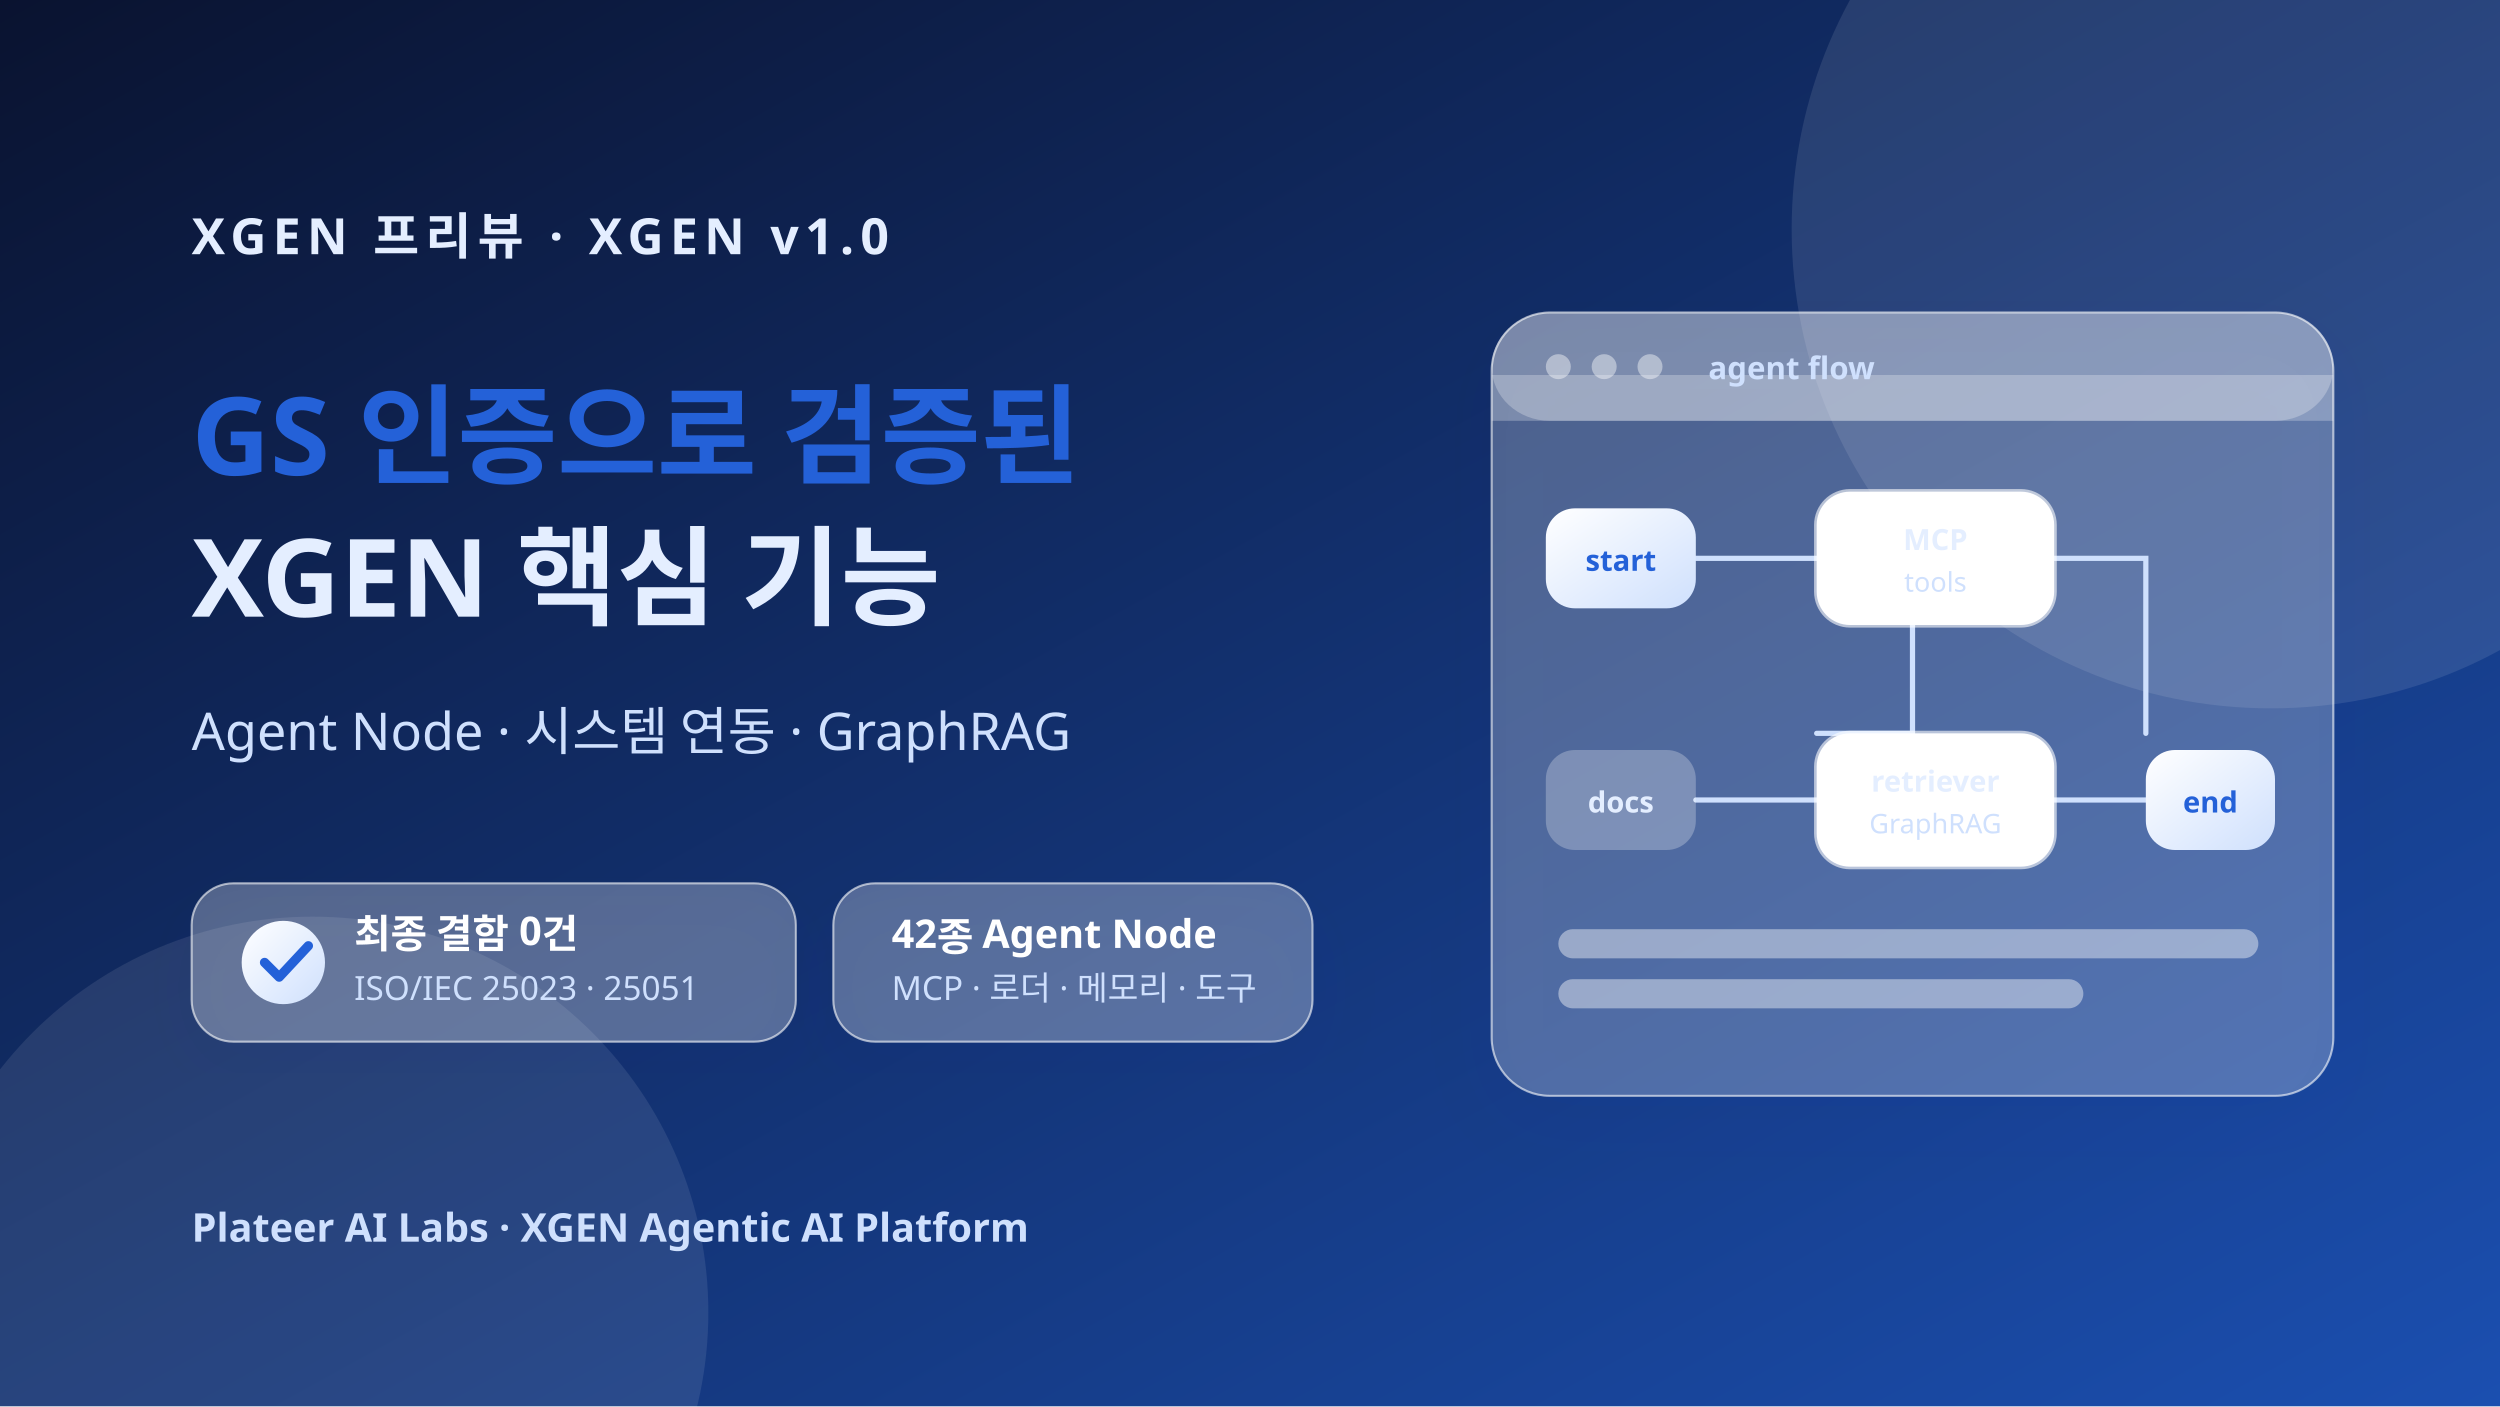
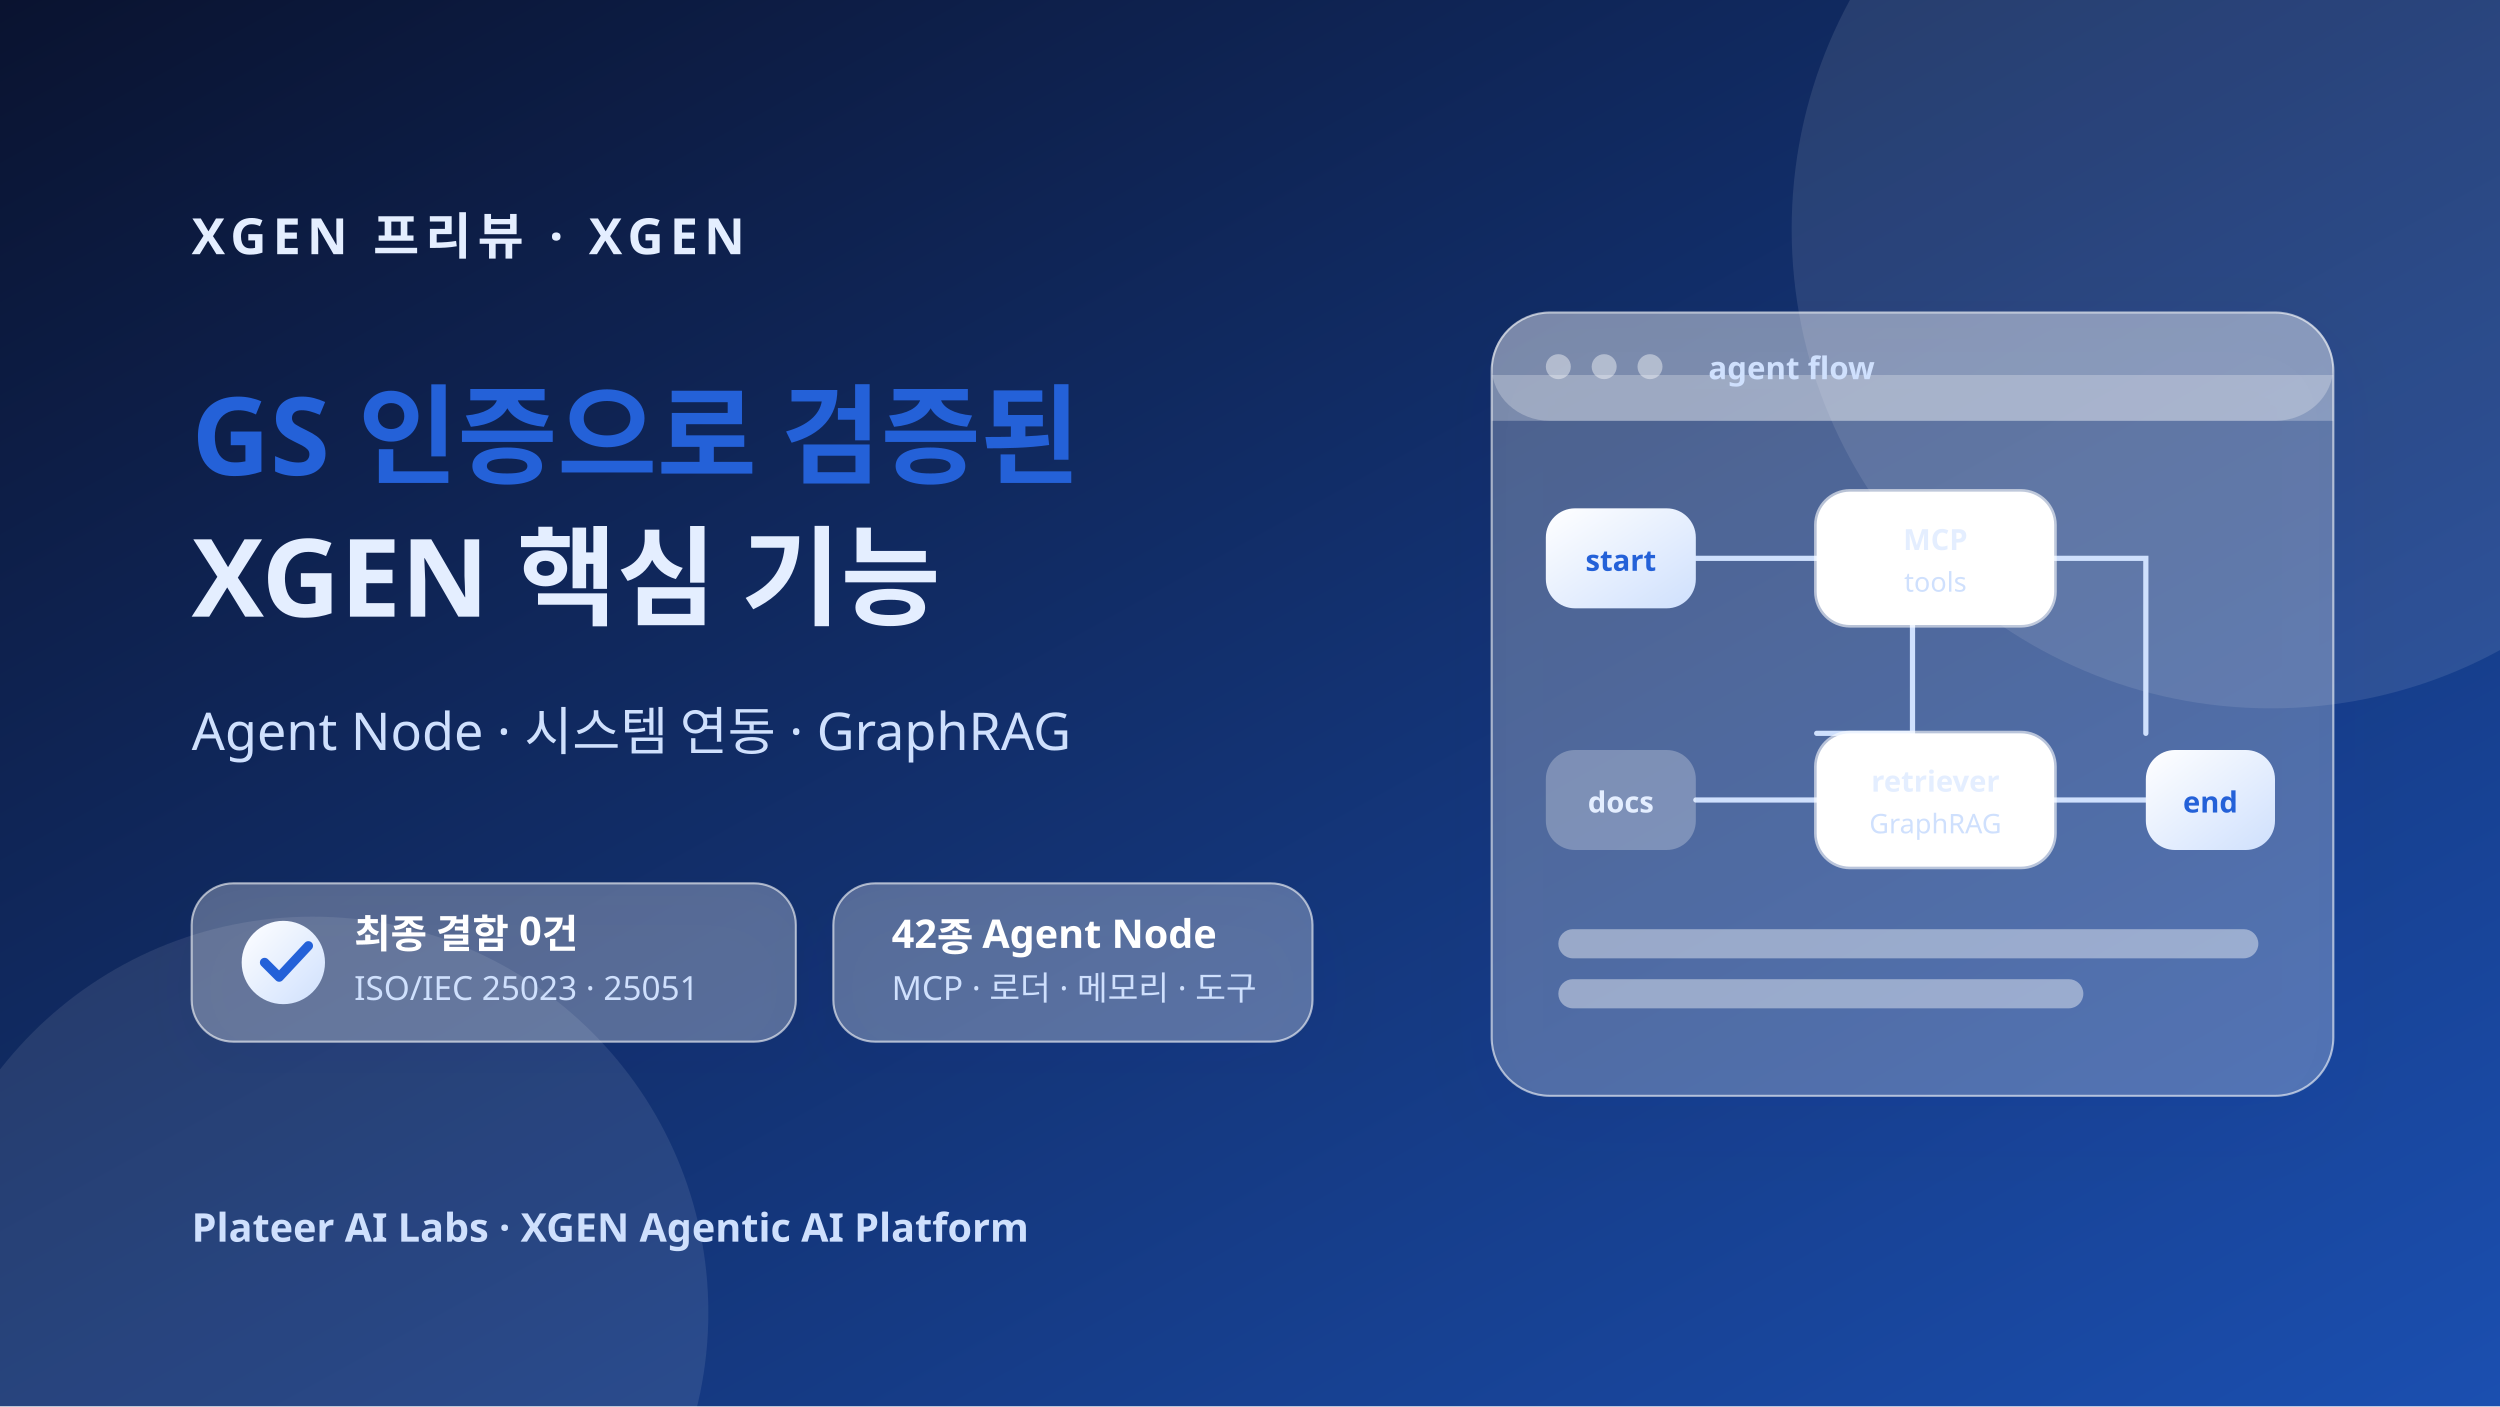
- <svg xmlns="http://www.w3.org/2000/svg" viewBox="0 0 1200 675" role="img" aria-label="XGEN v1.0 — 공인시험으로 확인한 Agentic AI 플랫폼">
+ <svg xmlns="http://www.w3.org/2000/svg" viewBox="0 0 1200 675" role="img" aria-label="XGEN — 공인시험으로 확인한 Agentic AI 플랫폼">
  <defs>
    <linearGradient id="bg" x1="0" y1="0" x2="1" y2="1">
      <stop offset="0" stop-color="#0a1330" />
      <stop offset="1" stop-color="#1b4fb0" />
    </linearGradient>
    <linearGradient id="node" x1="0" y1="0" x2="1" y2="1">
      <stop offset="0" stop-color="#ffffff" />
      <stop offset="1" stop-color="#cfe0fd" />
    </linearGradient>
    <filter id="sh" x="-20%" y="-20%" width="140%" height="140%">
      <feDropShadow dx="0" dy="12" stdDeviation="18" flood-color="#1e3a8a" flood-opacity="0.13" />
    </filter>
  </defs>
  <rect width="1200" height="675" fill="url(#bg)" />
  <circle cx="1090" cy="110" r="230" fill="#ffffff" opacity="0.1" />
  <circle cx="150" cy="630" r="190" fill="#ffffff" opacity="0.09" />
-   <text x="92" y="122" font-family="Pretendard,'Pretendard Variable','Malgun Gothic','Apple SD Gothic Neo','Noto Sans KR',sans-serif" font-size="24" font-weight="700" letter-spacing="3" fill="#e4eeff">XGEN 프리뷰 · XGEN v1.0</text>
+   <text x="92" y="122" font-family="Pretendard,'Pretendard Variable','Malgun Gothic','Apple SD Gothic Neo','Noto Sans KR',sans-serif" font-size="24" font-weight="700" letter-spacing="3" fill="#e4eeff">XGEN 프리뷰 · XGEN</text>
  <text x="92" y="228" font-family="Pretendard,'Pretendard Variable','Malgun Gothic','Apple SD Gothic Neo','Noto Sans KR',sans-serif" font-size="52" font-weight="800" fill="#2461d8">GS 인증으로 검증된</text>
  <text x="92" y="296" font-family="Pretendard,'Pretendard Variable','Malgun Gothic','Apple SD Gothic Neo','Noto Sans KR',sans-serif" font-size="52" font-weight="800" fill="#e4eeff">XGEN 핵심 기능</text>
  <text x="92" y="360" font-family="Pretendard,'Pretendard Variable','Malgun Gothic','Apple SD Gothic Neo','Noto Sans KR',sans-serif" font-size="25" font-weight="500" fill="#cfe0fd">Agent Node · 시스템 연동 · GraphRAG</text>
  <g filter="url(#sh)">
    <rect x="92" y="424" width="290" height="76" rx="20" fill="#ffffff47" stroke="#ffffff99" />
  </g>
  <circle cx="136" cy="462" r="20" fill="url(#node)" />
  <path d="M127 462 l7 7 l14 -15" fill="none" stroke="#2461d8" stroke-width="4.5" stroke-linecap="round" stroke-linejoin="round" />
  <text x="170" y="455" font-family="Pretendard,'Pretendard Variable','Malgun Gothic','Apple SD Gothic Neo','Noto Sans KR',sans-serif" font-size="19" font-weight="700" fill="#ffffff">최종 결함 0건</text>
  <text x="170" y="480" font-family="Pretendard,'Pretendard Variable','Malgun Gothic','Apple SD Gothic Neo','Noto Sans KR',sans-serif" font-size="16" font-weight="500" fill="#cfe0fd">ISO/IEC 25023 · 25051</text>
  <g filter="url(#sh)">
    <rect x="400" y="424" width="230" height="76" rx="20" fill="#ffffff47" stroke="#ffffff99" />
  </g>
  <text x="428" y="455" font-family="Pretendard,'Pretendard Variable','Malgun Gothic','Apple SD Gothic Neo','Noto Sans KR',sans-serif" font-size="19" font-weight="700" fill="#ffffff">42종 Agent Node</text>
  <text x="428" y="480" font-family="Pretendard,'Pretendard Variable','Malgun Gothic','Apple SD Gothic Neo','Noto Sans KR',sans-serif" font-size="16" font-weight="500" fill="#cfe0fd">MCP · 로더 · 메모리 · 도구</text>
  <g filter="url(#sh)">
    <rect x="716" y="150" width="404" height="376" rx="28" fill="#ffffff3d" stroke="#ffffff99" />
  </g>
  <rect x="716" y="150" width="404" height="52" rx="28" fill="#ffffff42" />
  <rect x="716" y="180" width="404" height="22" fill="#ffffff42" />
  <g fill="#ffffff6b">
    <circle cx="748" cy="176" r="6" />
    <circle cx="770" cy="176" r="6" />
    <circle cx="792" cy="176" r="6" />
  </g>
  <text x="820" y="182" font-family="Pretendard,'Pretendard Variable','Malgun Gothic','Apple SD Gothic Neo','Noto Sans KR',sans-serif" font-size="15" font-weight="600" fill="#cfe0fd">agent flow</text>
  <g stroke="#cfe0fd" stroke-width="2.5" fill="none" stroke-linecap="round">
    <path d="M814 268 H872" />
    <path d="M986 268 H1030 V352" />
    <path d="M918 300 V352 H872" />
    <path d="M814 384 H872" />
    <path d="M986 384 H1030" />
  </g>
  <g>
    <rect x="742" y="244" width="72" height="48" rx="14" fill="url(#node)" />
    <text x="778" y="274" text-anchor="middle" font-family="Pretendard,'Pretendard Variable','Malgun Gothic','Apple SD Gothic Neo','Noto Sans KR',sans-serif" font-size="14" font-weight="700" fill="#2461d8">start</text>
    <rect x="872" y="236" width="114" height="64" rx="16" fill="#ffffff" stroke="#ffffff99" stroke-width="2.5" />
    <text x="929" y="264" text-anchor="middle" font-family="Pretendard,'Pretendard Variable','Malgun Gothic','Apple SD Gothic Neo','Noto Sans KR',sans-serif" font-size="14" font-weight="700" fill="#e4eeff">MCP</text>
    <text x="929" y="284" text-anchor="middle" font-family="Pretendard,'Pretendard Variable','Malgun Gothic','Apple SD Gothic Neo','Noto Sans KR',sans-serif" font-size="13" font-weight="500" fill="#cfe0fd">tools</text>
    <rect x="872" y="352" width="114" height="64" rx="16" fill="#ffffff" stroke="#ffffff99" stroke-width="2.5" />
    <text x="929" y="380" text-anchor="middle" font-family="Pretendard,'Pretendard Variable','Malgun Gothic','Apple SD Gothic Neo','Noto Sans KR',sans-serif" font-size="14" font-weight="700" fill="#e4eeff">retriever</text>
    <text x="929" y="400" text-anchor="middle" font-family="Pretendard,'Pretendard Variable','Malgun Gothic','Apple SD Gothic Neo','Noto Sans KR',sans-serif" font-size="13" font-weight="500" fill="#cfe0fd">GraphRAG</text>
    <rect x="742" y="360" width="72" height="48" rx="14" fill="#ffffff42" />
    <text x="778" y="390" text-anchor="middle" font-family="Pretendard,'Pretendard Variable','Malgun Gothic','Apple SD Gothic Neo','Noto Sans KR',sans-serif" font-size="14" font-weight="700" fill="#e4eeff">docs</text>
    <rect x="1030" y="360" width="62" height="48" rx="14" fill="url(#node)" />
    <text x="1061" y="390" text-anchor="middle" font-family="Pretendard,'Pretendard Variable','Malgun Gothic','Apple SD Gothic Neo','Noto Sans KR',sans-serif" font-size="14" font-weight="700" fill="#2461d8">end</text>
  </g>
  <g fill="#ffffff6b">
    <rect x="748" y="446" width="336" height="14" rx="7" />
    <rect x="748" y="470" width="252" height="14" rx="7" />
  </g>
  <text x="92" y="596" font-family="Pretendard,'Pretendard Variable','Malgun Gothic','Apple SD Gothic Neo','Noto Sans KR',sans-serif" font-size="19" font-weight="600" fill="#cfe0fd">Plateer AI Labs · XGEN Agentic AI Platform</text>
</svg>
